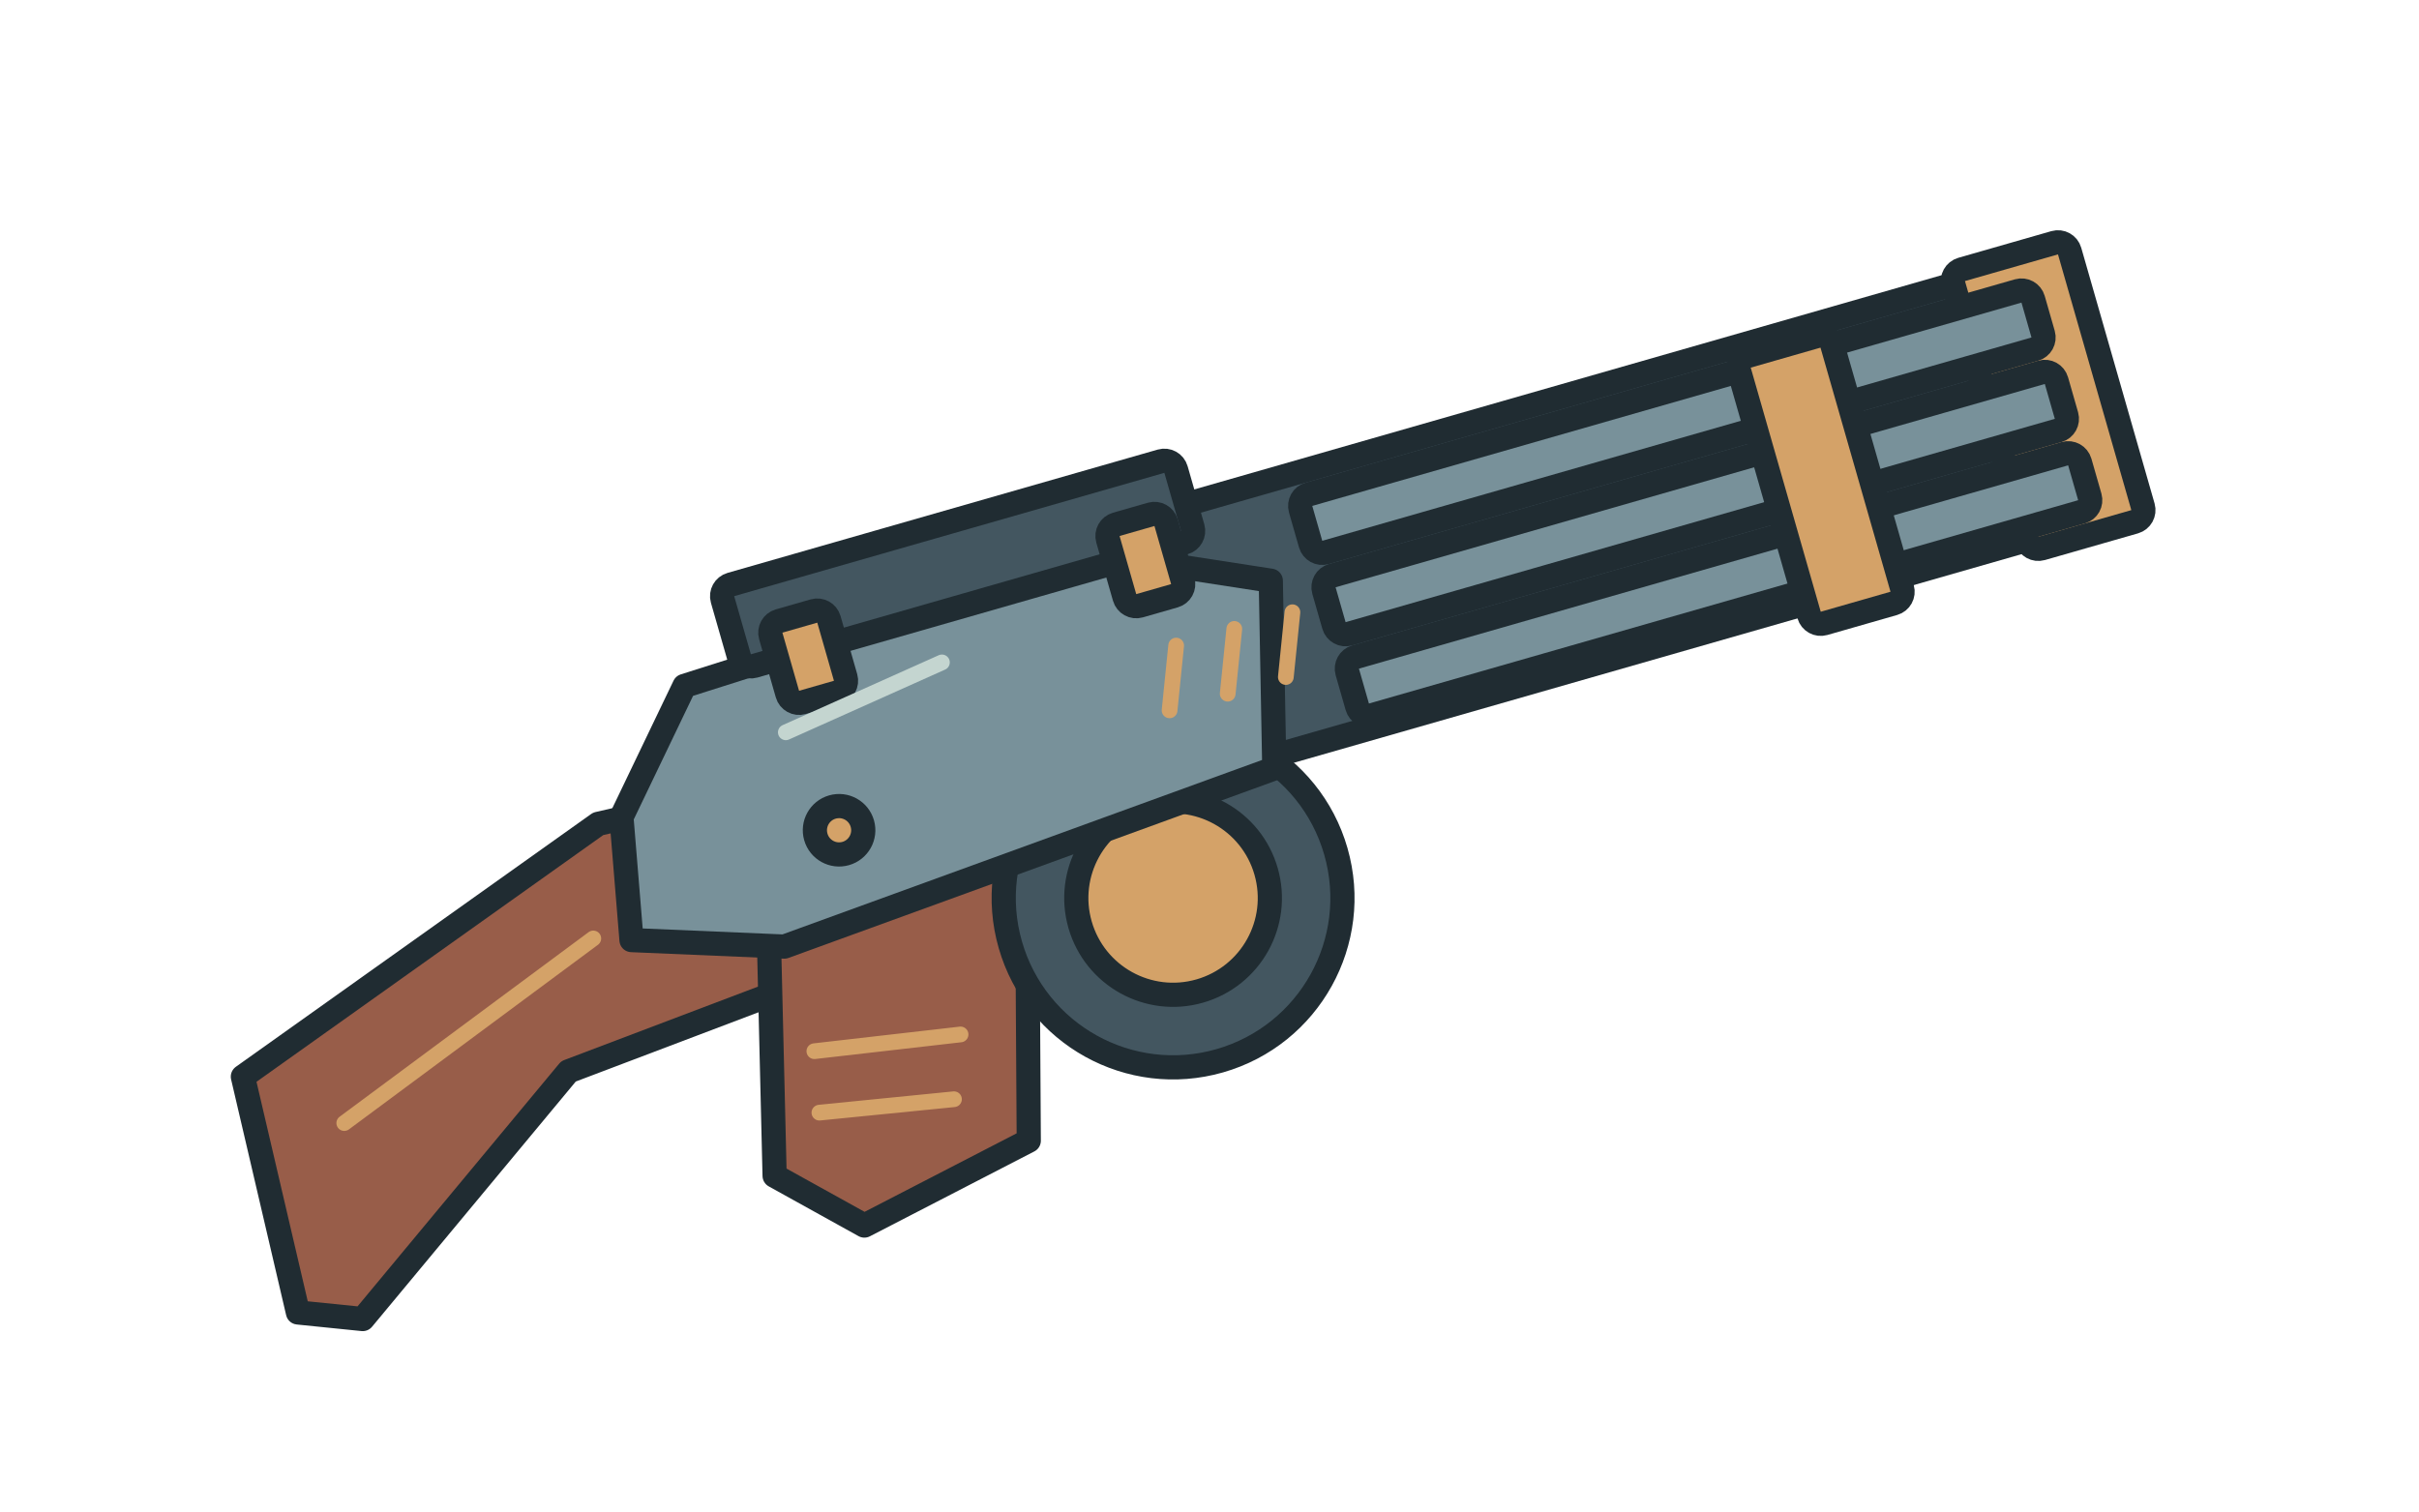
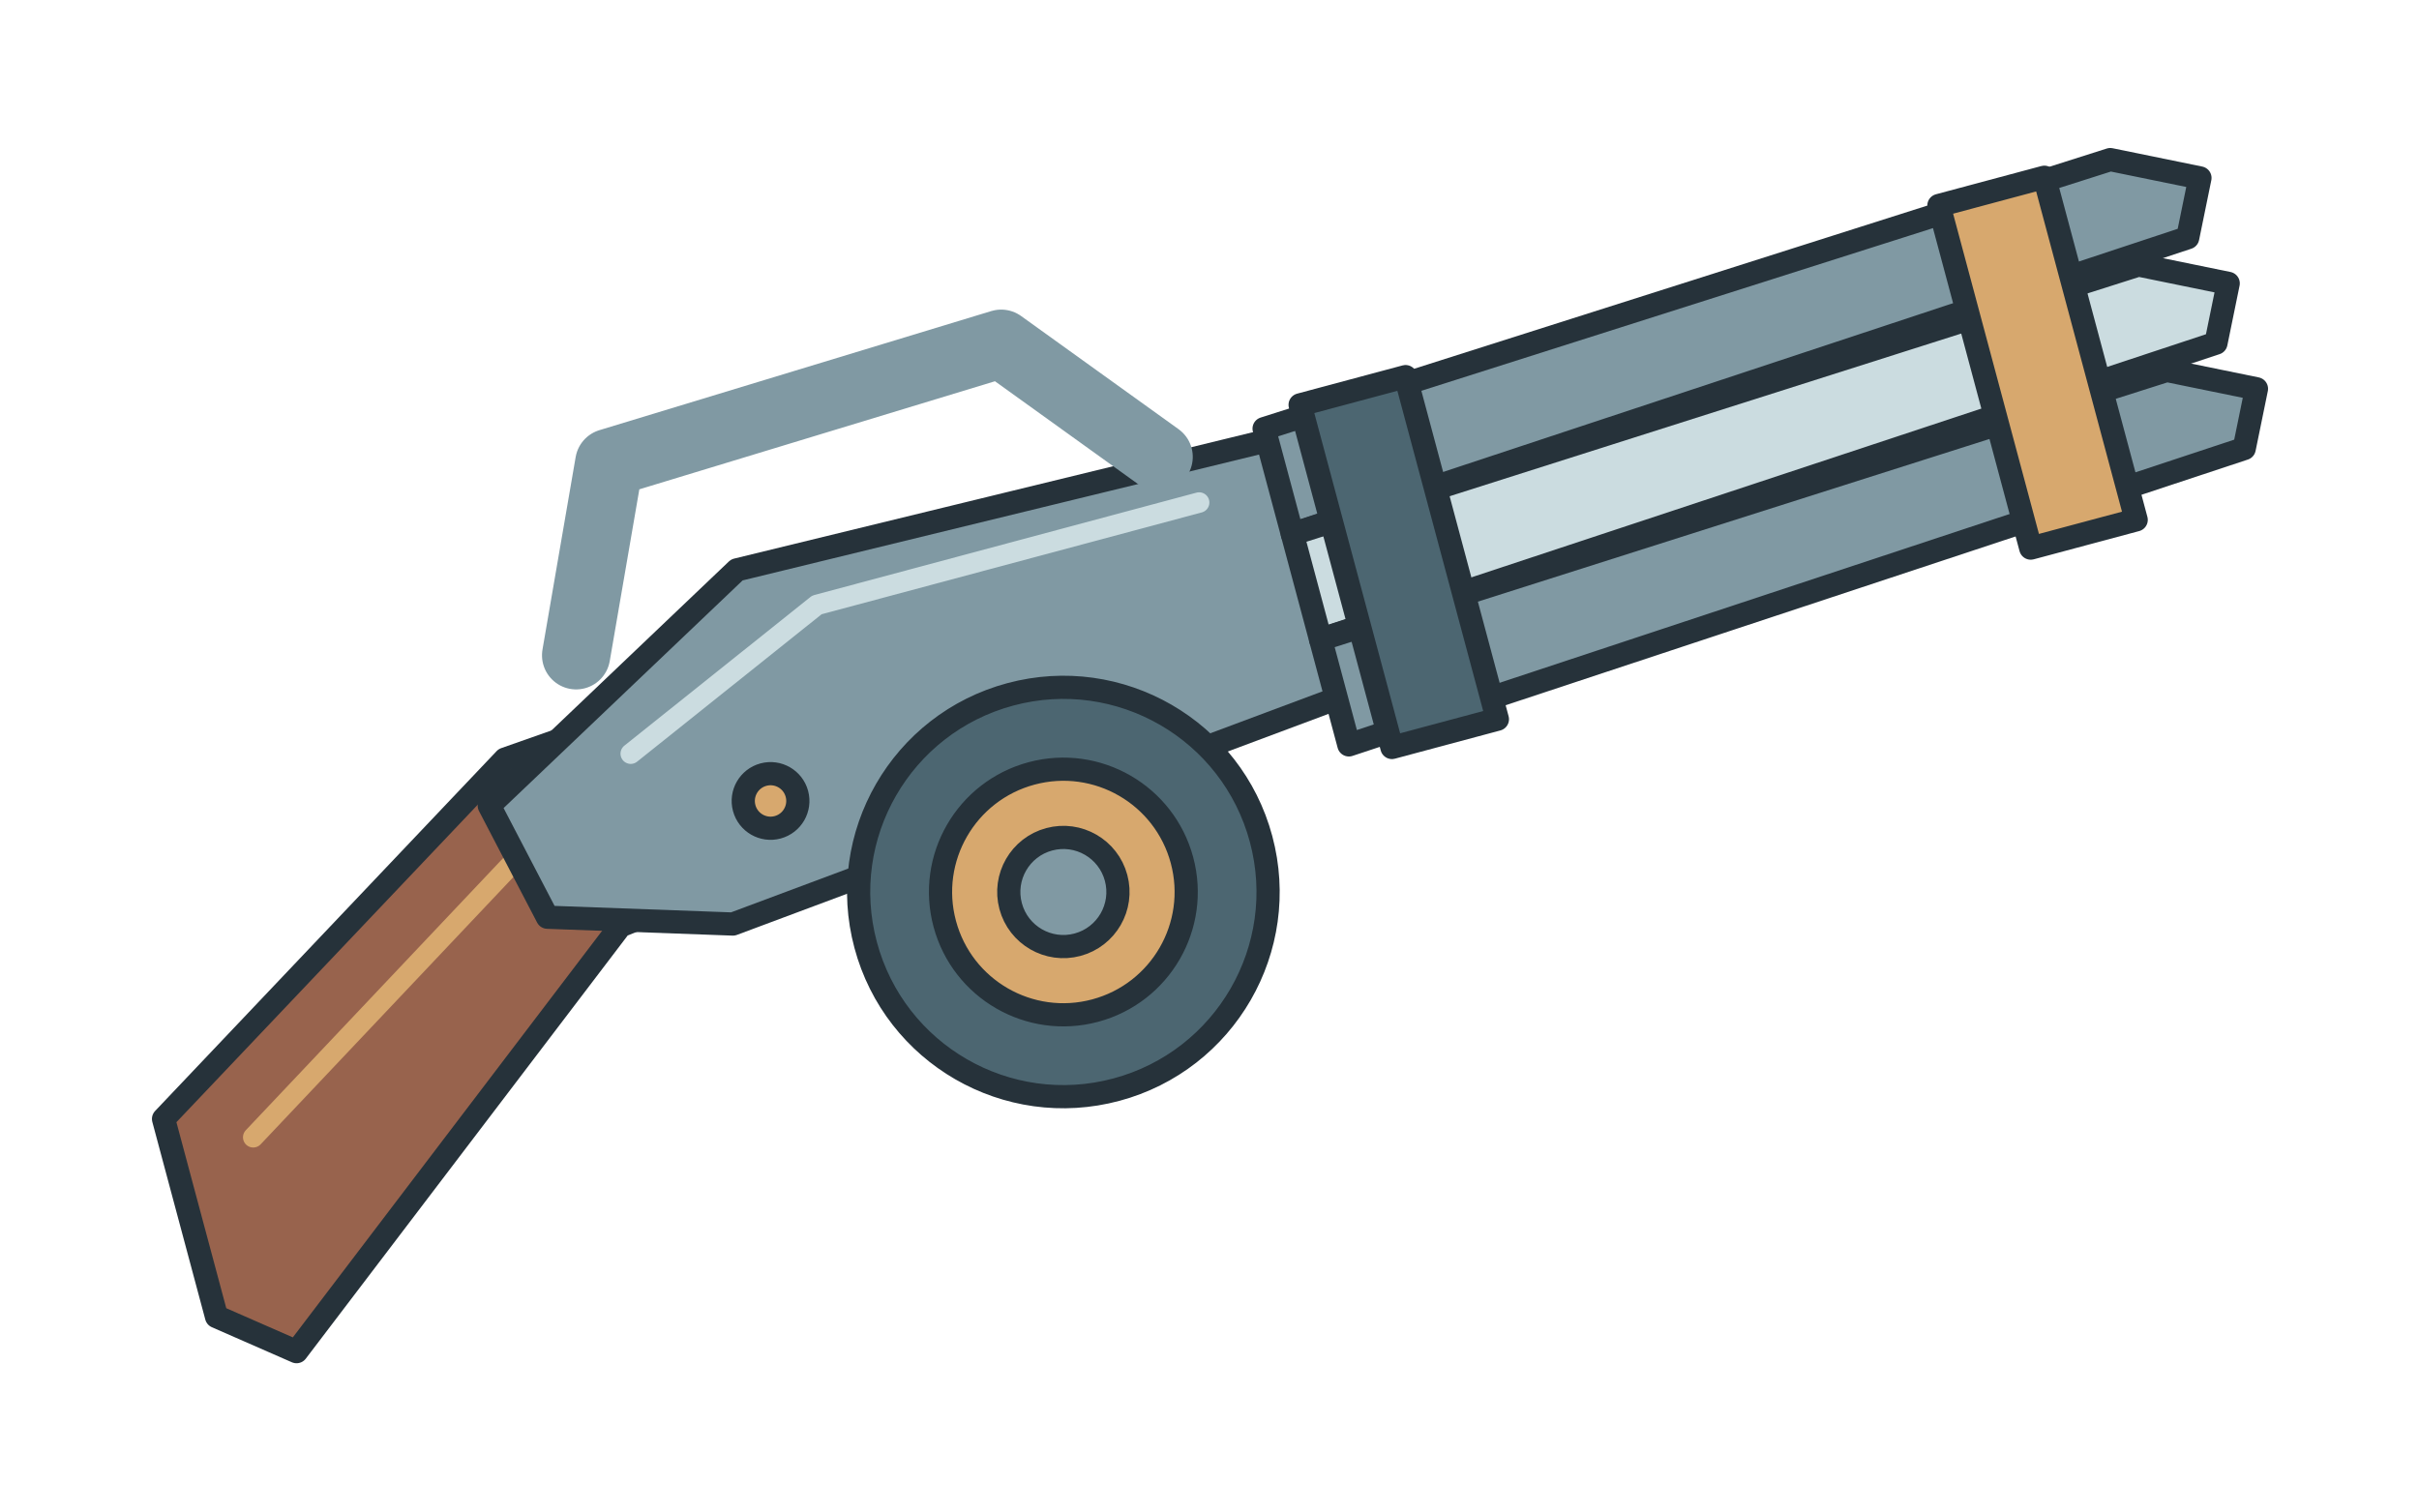
- <svg xmlns="http://www.w3.org/2000/svg" viewBox="0 0 200 125">
-   <g transform="rotate(-16 100 63)" stroke="#202c32" stroke-width="2" stroke-linejoin="round" stroke-linecap="round">
-     <g transform="translate(0 0)">
-       <path d="M16 66l34 -12 19 1 -3 16 -24 2 -22 15 -5 -2Z" fill="#985d49" />
-       <path d="M23 72l24 -9" stroke="#d4a268" stroke-width="1.3" fill="none" />
-       <path d="M62 63l22 1 -7 25 -15 3 -6 -6Z" fill="#985d49" />
-       <path d="M62 77l12 2m-13 3 11 2" stroke="#d4a268" stroke-width="1.3" fill="none" />
-       <rect x="81" y="62" width="17" height="13" rx="5" fill="#435660" />
-       <rect x="85" y="65" width="9" height="6" rx="2" fill="#d4a268" />
-       <rect x="100" y="42" width="79" height="22" rx="1" fill="#435660" />
-       <rect x="170" y="41" width="10" height="24" rx="1" fill="#d4a268" />
-       <rect x="113" y="44" width="63" height="5" rx="1" fill="#78919a" />
-       <rect x="113" y="51" width="63" height="5" rx="1" fill="#78919a" />
-       <rect x="113" y="58" width="63" height="5" rx="1" fill="#78919a" />
-       <rect x="151" y="43" width="8" height="23" rx="1" fill="#d4a268" />
-       <circle cx="94" cy="73" r="14" fill="#435660" />
-       <circle cx="94" cy="73" r="8" fill="#d4a268" />
-       <path d="M52 54l8 -9 36 -1 13 6 -4 15 -43 3 -12 -4Z" fill="#78919a" />
-       <rect x="65" y="38" width="39" height="7" rx="1" fill="#435660" />
-       <rect x="68" y="42" width="5" height="7" rx="1" fill="#d4a268" />
-       <rect x="97" y="42" width="5" height="7" rx="1" fill="#d4a268" />
-       <path d="M67 51l14 -2" stroke="#c4d5d0" stroke-width="1.3" fill="none" />
-       <path d="M100 53l-2 5" stroke="#d4a268" stroke-width="1.3" fill="none" />
-       <path d="M105 53l-2 5" stroke="#d4a268" stroke-width="1.3" fill="none" />
-       <path d="M110 53l-2 5" stroke="#d4a268" stroke-width="1.3" fill="none" />
-       <circle cx="69" cy="60" r="2" fill="#d4a268" />
-     </g>
+ <svg xmlns="http://www.w3.org/2000/svg" viewBox="6.12 12.35 177.27 110.79">
+   <g transform="rotate(-15 100 60)" stroke="#26323a" stroke-width="1.7" stroke-linejoin="round" stroke-linecap="round">
+     <path d="M12 72l31 -19 26 -2 4 13 -25 3 -31 24 -5 -4Z" fill="#98634d" />
+     <path d="M18 75l26 -16 15 -2" fill="none" stroke="#d7a86e" stroke-width="1.5" />
+     <path d="M67 62q1 17 13 13l6 -13" fill="none" stroke="#8099a3" stroke-width="4" />
+     <path d="M41 56l22 -12 44 1 9 8 -8 11 -52 5 -13 -4Z" fill="#8099a3" />
+     <path d="M52 55l16 -7 29 0" fill="none" stroke="#cbdce0" stroke-width="1.5" />
+     <circle cx="61" cy="61" r="2" fill="#d7a86e" />
+     <path d="M50 47l6 -13 30 -1 9 11" fill="none" stroke="#8099a3" stroke-width="5" />
+     <circle cx="80" cy="73" r="15" fill="#4c6671" />
+     <circle cx="80" cy="73" r="9" fill="#d7a86e" />
+     <circle cx="80" cy="73" r="4" fill="#8099a3" />
+     <path d="M103 44l65 -3 6 3 -2 4 -69 4Z" fill="#8099a3" />
+     <path d="M103 52l65 -3 6 3 -2 4 -69 4Z" fill="#cbdce0" />
+     <path d="M103 60l65 -3 6 3 -2 4 -69 4Z" fill="#8099a3" />
+     <path d="M106 43h8v26h-8Z" fill="#4c6671" />
+     <path d="M155 41h8v26h-8Z" fill="#d7a86e" />
  </g>
</svg>
